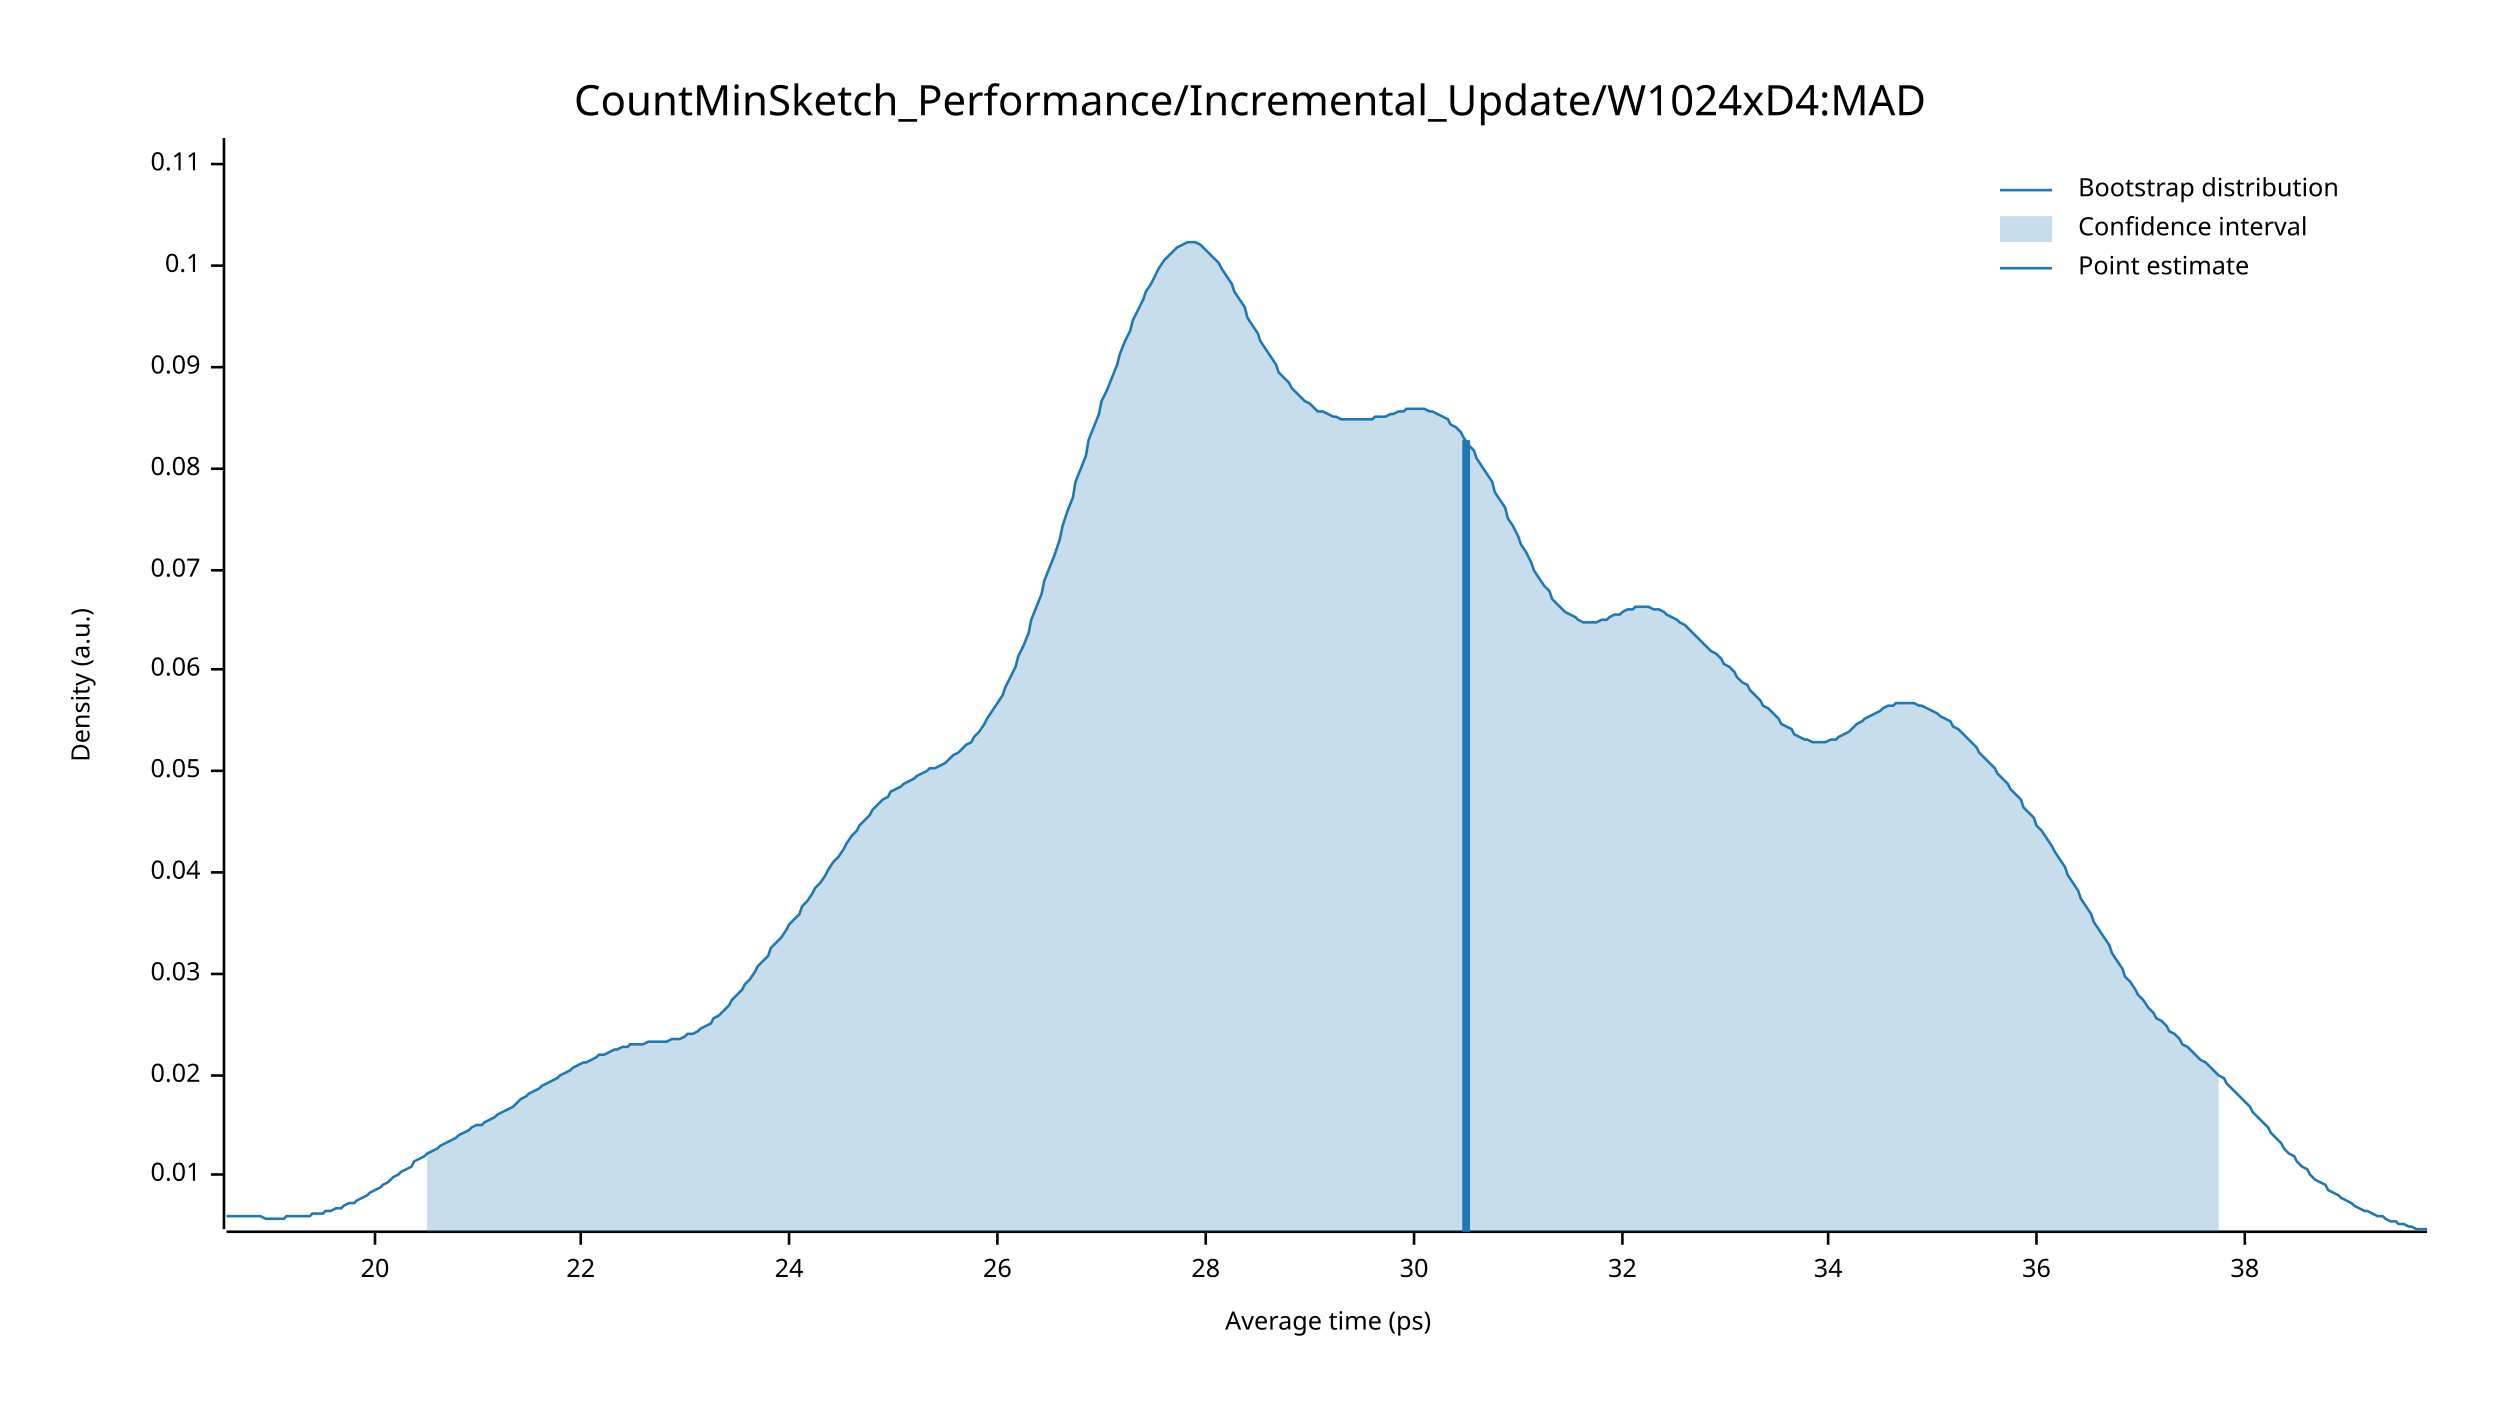
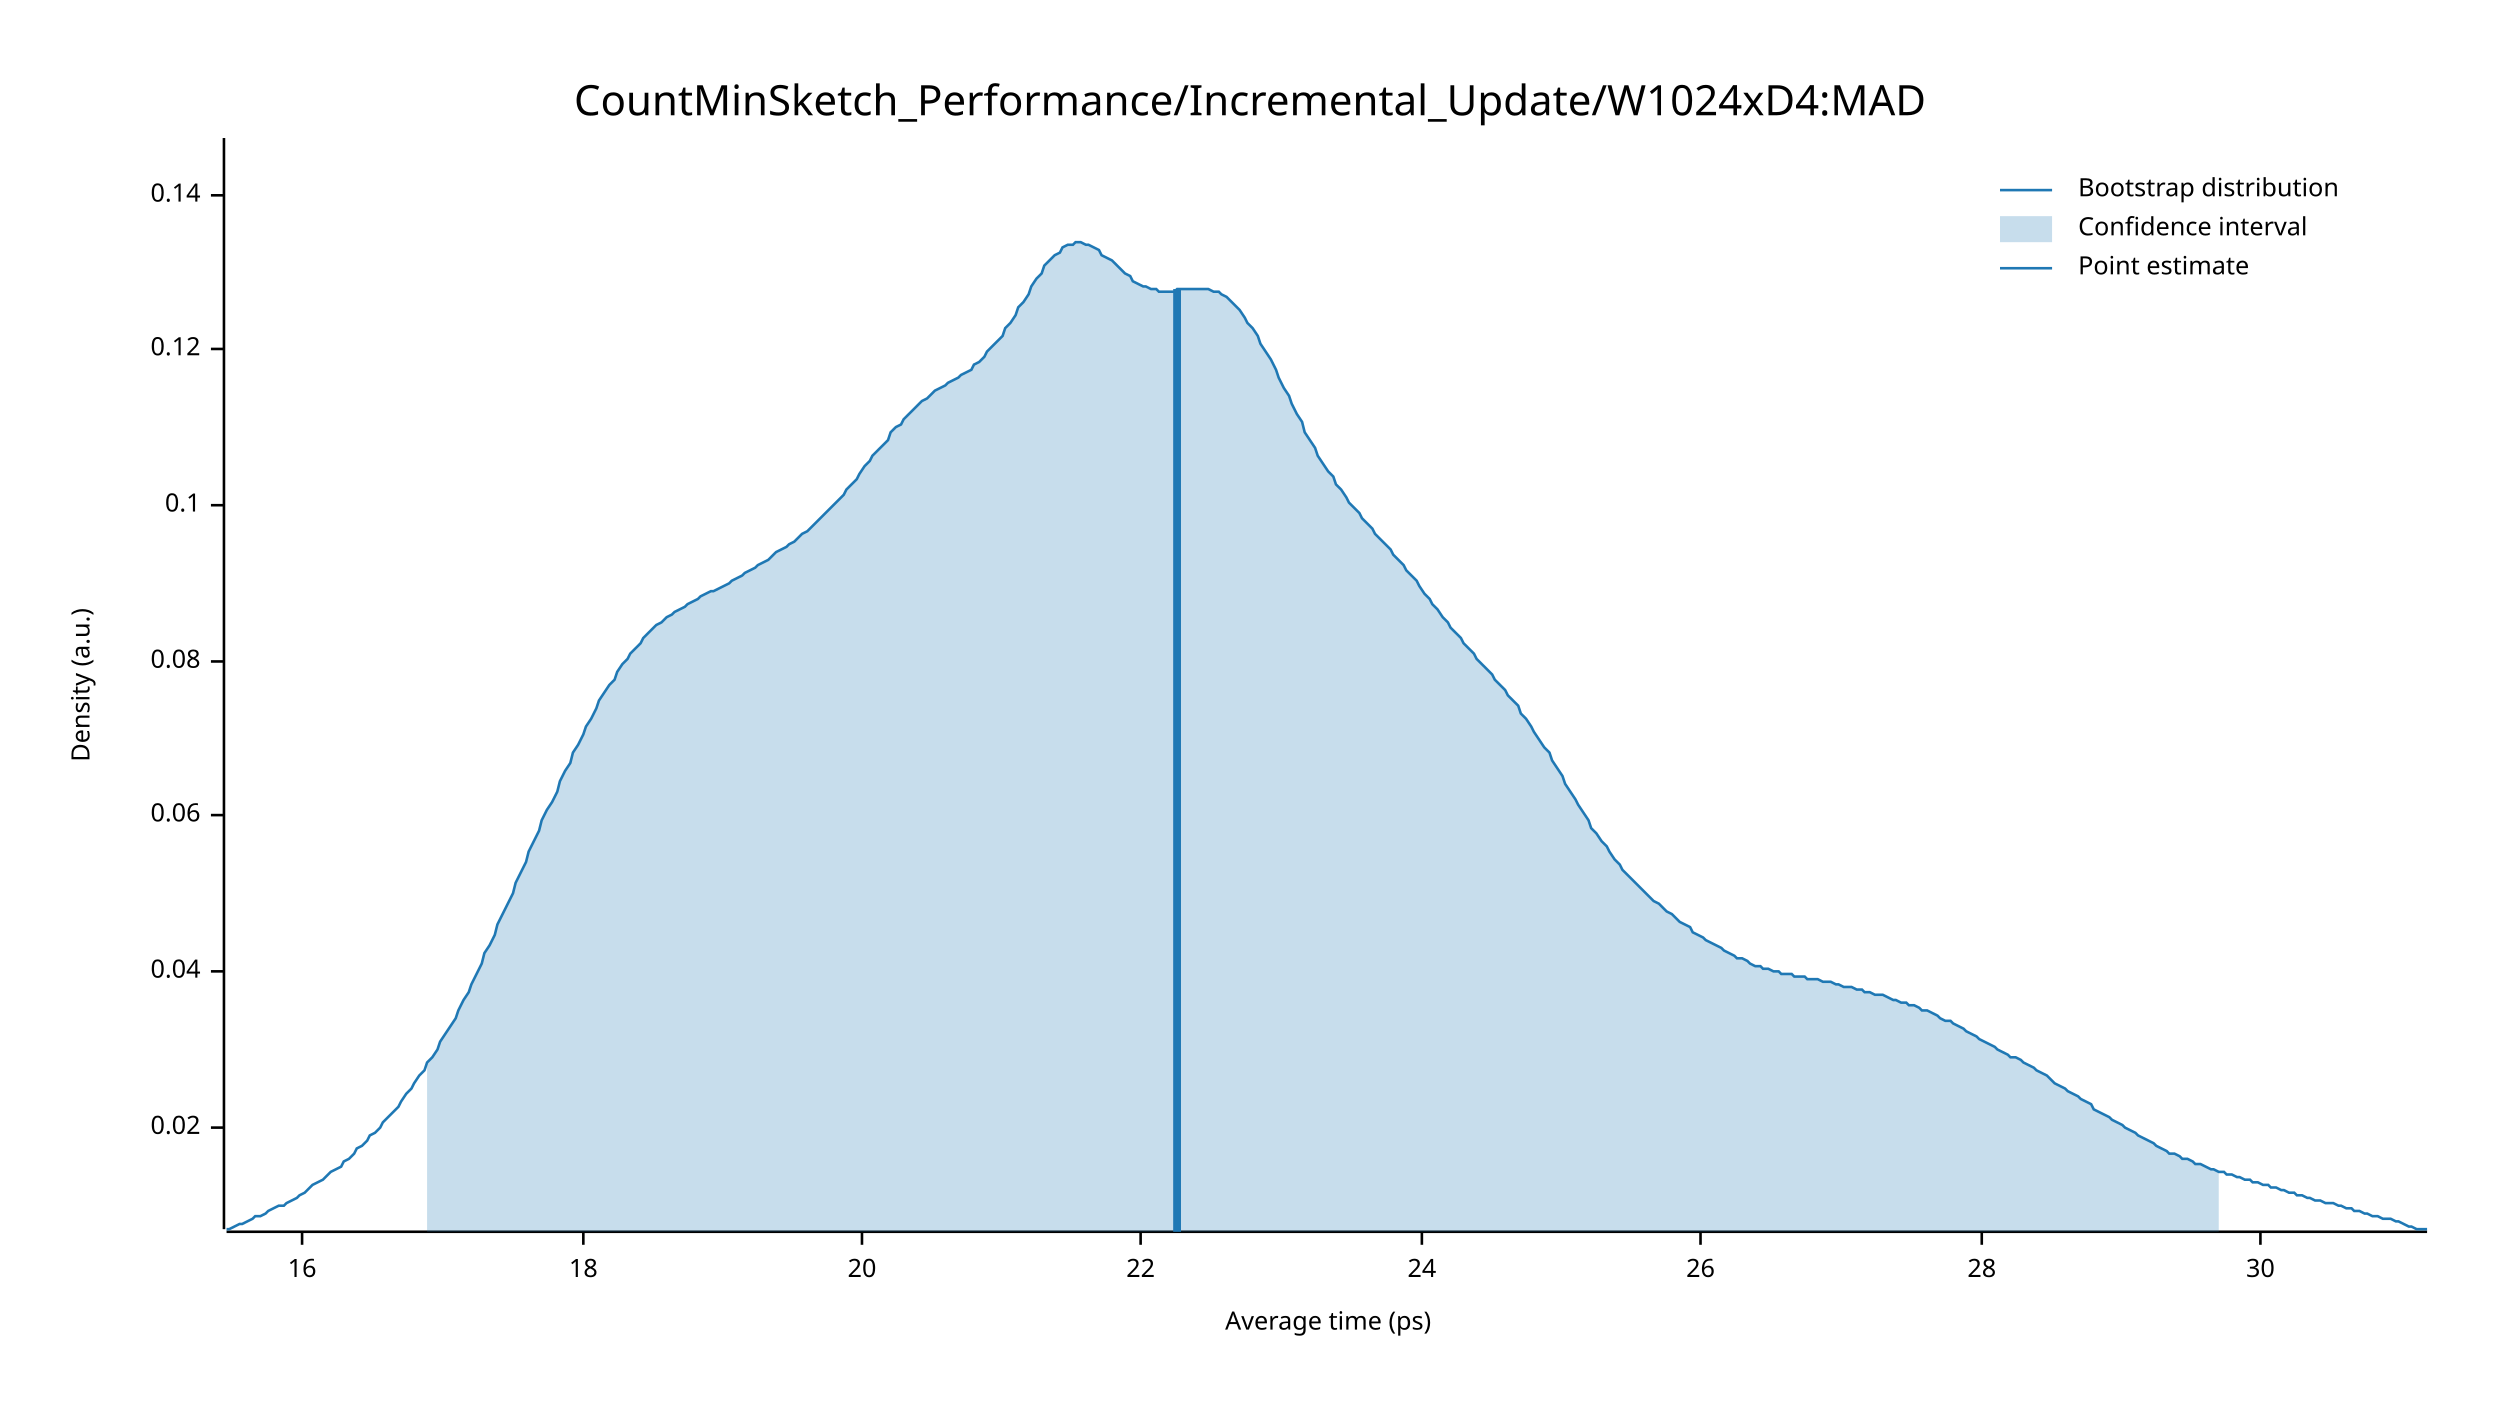
<svg xmlns="http://www.w3.org/2000/svg" width="960" height="540" viewBox="0 0 960 540">
  <text x="480" y="32" dy="0.76em" text-anchor="middle" font-family="sans-serif" font-size="16.129" opacity="1" fill="#000000">
CountMinSketch_Performance/Incremental_Update/W1024xD4:MAD
</text>
  <text x="27" y="263" dy="0.76em" text-anchor="middle" font-family="sans-serif" font-size="9.677" opacity="1" fill="#000000" transform="rotate(270, 27, 263)">
Density (a.u.)
</text>
  <text x="510" y="513" dy="-0.5ex" text-anchor="middle" font-family="sans-serif" font-size="9.677" opacity="1" fill="#000000">
Average time (ps)
</text>
  <polyline fill="none" opacity="1" stroke="#000000" stroke-width="1" points="86,53 86,472 " />
-   <text x="77" y="451" dy="0.5ex" text-anchor="end" font-family="sans-serif" font-size="9.677" opacity="1" fill="#000000">
- 0.01
- </text>
-   <polyline fill="none" opacity="1" stroke="#000000" stroke-width="1" points="81,451 86,451 " />
-   <text x="77" y="413" dy="0.5ex" text-anchor="end" font-family="sans-serif" font-size="9.677" opacity="1" fill="#000000">
+   <text x="77" y="433" dy="0.5ex" text-anchor="end" font-family="sans-serif" font-size="9.677" opacity="1" fill="#000000">
0.02
</text>
-   <polyline fill="none" opacity="1" stroke="#000000" stroke-width="1" points="81,413 86,413 " />
-   <text x="77" y="374" dy="0.5ex" text-anchor="end" font-family="sans-serif" font-size="9.677" opacity="1" fill="#000000">
- 0.03
- </text>
-   <polyline fill="none" opacity="1" stroke="#000000" stroke-width="1" points="81,374 86,374 " />
-   <text x="77" y="335" dy="0.5ex" text-anchor="end" font-family="sans-serif" font-size="9.677" opacity="1" fill="#000000">
+   <polyline fill="none" opacity="1" stroke="#000000" stroke-width="1" points="81,433 86,433 " />
+   <text x="77" y="373" dy="0.5ex" text-anchor="end" font-family="sans-serif" font-size="9.677" opacity="1" fill="#000000">
0.04
</text>
-   <polyline fill="none" opacity="1" stroke="#000000" stroke-width="1" points="81,335 86,335 " />
-   <text x="77" y="296" dy="0.5ex" text-anchor="end" font-family="sans-serif" font-size="9.677" opacity="1" fill="#000000">
- 0.05
- </text>
-   <polyline fill="none" opacity="1" stroke="#000000" stroke-width="1" points="81,296 86,296 " />
-   <text x="77" y="257" dy="0.5ex" text-anchor="end" font-family="sans-serif" font-size="9.677" opacity="1" fill="#000000">
+   <polyline fill="none" opacity="1" stroke="#000000" stroke-width="1" points="81,373 86,373 " />
+   <text x="77" y="313" dy="0.5ex" text-anchor="end" font-family="sans-serif" font-size="9.677" opacity="1" fill="#000000">
0.06
</text>
-   <polyline fill="none" opacity="1" stroke="#000000" stroke-width="1" points="81,257 86,257 " />
-   <text x="77" y="219" dy="0.5ex" text-anchor="end" font-family="sans-serif" font-size="9.677" opacity="1" fill="#000000">
- 0.07
- </text>
-   <polyline fill="none" opacity="1" stroke="#000000" stroke-width="1" points="81,219 86,219 " />
-   <text x="77" y="180" dy="0.5ex" text-anchor="end" font-family="sans-serif" font-size="9.677" opacity="1" fill="#000000">
+   <polyline fill="none" opacity="1" stroke="#000000" stroke-width="1" points="81,313 86,313 " />
+   <text x="77" y="254" dy="0.5ex" text-anchor="end" font-family="sans-serif" font-size="9.677" opacity="1" fill="#000000">
0.08
</text>
-   <polyline fill="none" opacity="1" stroke="#000000" stroke-width="1" points="81,180 86,180 " />
-   <text x="77" y="141" dy="0.5ex" text-anchor="end" font-family="sans-serif" font-size="9.677" opacity="1" fill="#000000">
- 0.09
- </text>
-   <polyline fill="none" opacity="1" stroke="#000000" stroke-width="1" points="81,141 86,141 " />
-   <text x="77" y="102" dy="0.5ex" text-anchor="end" font-family="sans-serif" font-size="9.677" opacity="1" fill="#000000">
+   <polyline fill="none" opacity="1" stroke="#000000" stroke-width="1" points="81,254 86,254 " />
+   <text x="77" y="194" dy="0.5ex" text-anchor="end" font-family="sans-serif" font-size="9.677" opacity="1" fill="#000000">
0.1
</text>
-   <polyline fill="none" opacity="1" stroke="#000000" stroke-width="1" points="81,102 86,102 " />
-   <text x="77" y="63" dy="0.5ex" text-anchor="end" font-family="sans-serif" font-size="9.677" opacity="1" fill="#000000">
- 0.11
+   <polyline fill="none" opacity="1" stroke="#000000" stroke-width="1" points="81,194 86,194 " />
+   <text x="77" y="134" dy="0.5ex" text-anchor="end" font-family="sans-serif" font-size="9.677" opacity="1" fill="#000000">
+ 0.12
</text>
-   <polyline fill="none" opacity="1" stroke="#000000" stroke-width="1" points="81,63 86,63 " />
+   <polyline fill="none" opacity="1" stroke="#000000" stroke-width="1" points="81,134 86,134 " />
+   <text x="77" y="75" dy="0.5ex" text-anchor="end" font-family="sans-serif" font-size="9.677" opacity="1" fill="#000000">
+ 0.14
+ </text>
+   <polyline fill="none" opacity="1" stroke="#000000" stroke-width="1" points="81,75 86,75 " />
  <polyline fill="none" opacity="1" stroke="#000000" stroke-width="1" points="87,473 932,473 " />
-   <text x="144" y="483" dy="0.76em" text-anchor="middle" font-family="sans-serif" font-size="9.677" opacity="1" fill="#000000">
+   <text x="116" y="483" dy="0.76em" text-anchor="middle" font-family="sans-serif" font-size="9.677" opacity="1" fill="#000000">
+ 16
+ </text>
+   <polyline fill="none" opacity="1" stroke="#000000" stroke-width="1" points="116,473 116,478 " />
+   <text x="224" y="483" dy="0.76em" text-anchor="middle" font-family="sans-serif" font-size="9.677" opacity="1" fill="#000000">
+ 18
+ </text>
+   <polyline fill="none" opacity="1" stroke="#000000" stroke-width="1" points="224,473 224,478 " />
+   <text x="331" y="483" dy="0.76em" text-anchor="middle" font-family="sans-serif" font-size="9.677" opacity="1" fill="#000000">
20
</text>
-   <polyline fill="none" opacity="1" stroke="#000000" stroke-width="1" points="144,473 144,478 " />
-   <text x="223" y="483" dy="0.76em" text-anchor="middle" font-family="sans-serif" font-size="9.677" opacity="1" fill="#000000">
+   <polyline fill="none" opacity="1" stroke="#000000" stroke-width="1" points="331,473 331,478 " />
+   <text x="438" y="483" dy="0.76em" text-anchor="middle" font-family="sans-serif" font-size="9.677" opacity="1" fill="#000000">
22
</text>
-   <polyline fill="none" opacity="1" stroke="#000000" stroke-width="1" points="223,473 223,478 " />
-   <text x="303" y="483" dy="0.76em" text-anchor="middle" font-family="sans-serif" font-size="9.677" opacity="1" fill="#000000">
+   <polyline fill="none" opacity="1" stroke="#000000" stroke-width="1" points="438,473 438,478 " />
+   <text x="546" y="483" dy="0.76em" text-anchor="middle" font-family="sans-serif" font-size="9.677" opacity="1" fill="#000000">
24
</text>
-   <polyline fill="none" opacity="1" stroke="#000000" stroke-width="1" points="303,473 303,478 " />
-   <text x="383" y="483" dy="0.76em" text-anchor="middle" font-family="sans-serif" font-size="9.677" opacity="1" fill="#000000">
+   <polyline fill="none" opacity="1" stroke="#000000" stroke-width="1" points="546,473 546,478 " />
+   <text x="653" y="483" dy="0.76em" text-anchor="middle" font-family="sans-serif" font-size="9.677" opacity="1" fill="#000000">
26
</text>
-   <polyline fill="none" opacity="1" stroke="#000000" stroke-width="1" points="383,473 383,478 " />
-   <text x="463" y="483" dy="0.76em" text-anchor="middle" font-family="sans-serif" font-size="9.677" opacity="1" fill="#000000">
+   <polyline fill="none" opacity="1" stroke="#000000" stroke-width="1" points="653,473 653,478 " />
+   <text x="761" y="483" dy="0.76em" text-anchor="middle" font-family="sans-serif" font-size="9.677" opacity="1" fill="#000000">
28
</text>
-   <polyline fill="none" opacity="1" stroke="#000000" stroke-width="1" points="463,473 463,478 " />
-   <text x="543" y="483" dy="0.76em" text-anchor="middle" font-family="sans-serif" font-size="9.677" opacity="1" fill="#000000">
+   <polyline fill="none" opacity="1" stroke="#000000" stroke-width="1" points="761,473 761,478 " />
+   <text x="868" y="483" dy="0.76em" text-anchor="middle" font-family="sans-serif" font-size="9.677" opacity="1" fill="#000000">
30
</text>
-   <polyline fill="none" opacity="1" stroke="#000000" stroke-width="1" points="543,473 543,478 " />
-   <text x="623" y="483" dy="0.76em" text-anchor="middle" font-family="sans-serif" font-size="9.677" opacity="1" fill="#000000">
- 32
- </text>
-   <polyline fill="none" opacity="1" stroke="#000000" stroke-width="1" points="623,473 623,478 " />
-   <text x="702" y="483" dy="0.76em" text-anchor="middle" font-family="sans-serif" font-size="9.677" opacity="1" fill="#000000">
- 34
- </text>
-   <polyline fill="none" opacity="1" stroke="#000000" stroke-width="1" points="702,473 702,478 " />
-   <text x="782" y="483" dy="0.76em" text-anchor="middle" font-family="sans-serif" font-size="9.677" opacity="1" fill="#000000">
- 36
- </text>
-   <polyline fill="none" opacity="1" stroke="#000000" stroke-width="1" points="782,473 782,478 " />
-   <text x="862" y="483" dy="0.76em" text-anchor="middle" font-family="sans-serif" font-size="9.677" opacity="1" fill="#000000">
- 38
- </text>
-   <polyline fill="none" opacity="1" stroke="#000000" stroke-width="1" points="862,473 862,478 " />
-   <polyline fill="none" opacity="1" stroke="#1F78B4" stroke-width="1" points="87,467 88,467 90,467 92,467 93,467 95,467 97,467 98,467 100,467 102,468 103,468 105,468 107,468 109,468 110,467 112,467 114,467 115,467 117,467 119,467 120,466 122,466 124,466 125,465 127,465 129,464 131,464 132,463 134,462 136,462 137,461 139,460 141,459 142,458 144,457 146,456 147,455 149,454 151,452 153,451 154,450 156,449 158,448 159,446 161,445 163,444 164,443 166,442 168,441 169,440 171,439 173,438 175,437 176,436 178,435 180,434 181,433 183,432 185,432 186,431 188,430 190,429 191,428 193,427 195,426 197,425 198,424 200,422 202,421 203,420 205,419 207,418 208,417 210,416 212,415 214,414 215,413 217,412 219,411 220,410 222,409 224,408 225,408 227,407 229,406 230,405 232,405 234,404 236,403 237,403 239,402 241,402 242,401 244,401 246,401 247,401 249,400 251,400 252,400 254,400 256,400 258,399 259,399 261,399 263,398 264,397 266,397 268,396 269,395 271,394 273,393 274,391 276,390 278,388 280,386 281,384 283,382 285,380 286,378 288,376 290,373 291,371 293,369 295,367 296,364 298,362 300,360 302,357 303,355 305,353 307,351 308,348 310,346 312,343 313,341 315,339 317,336 318,334 320,331 322,329 324,326 325,324 327,321 329,319 330,317 332,315 334,313 335,311 337,309 339,307 341,306 342,304 344,303 346,302 347,301 349,300 351,299 352,298 354,297 356,296 357,295 359,295 361,294 363,293 364,292 366,290 368,289 369,288 371,286 373,285 374,283 376,281 378,278 379,276 381,273 383,270 385,267 386,264 388,260 390,256 391,252 393,248 395,243 396,238 398,233 400,228 401,223 403,218 405,213 407,207 408,202 410,196 412,191 413,185 415,180 417,175 418,169 420,164 422,159 423,154 425,150 427,145 429,140 430,136 432,131 434,127 435,123 437,119 439,115 440,112 442,109 444,105 445,103 447,100 449,98 451,96 452,95 454,94 456,93 457,93 459,93 461,94 462,95 464,97 466,99 468,101 469,103 471,106 473,109 474,112 476,115 478,118 479,122 481,125 483,128 484,131 486,134 488,137 490,140 491,143 493,145 495,147 496,149 498,151 500,153 501,154 503,155 505,157 506,158 508,158 510,159 512,160 513,160 515,161 517,161 518,161 520,161 522,161 523,161 525,161 527,161 528,160 530,160 532,160 534,159 535,159 537,158 539,158 540,157 542,157 544,157 545,157 547,157 549,158 550,158 552,159 554,160 556,161 557,163 559,164 561,166 562,168 564,171 566,173 567,176 569,179 571,182 573,185 574,189 576,192 578,195 579,199 581,202 583,206 584,209 586,212 588,216 589,219 591,222 593,225 595,227 596,230 598,232 600,234 601,235 603,236 605,237 606,238 608,239 610,239 611,239 613,239 615,238 617,238 618,237 620,236 622,236 623,235 625,234 627,234 628,233 630,233 632,233 633,233 635,234 637,234 639,235 640,236 642,237 644,238 645,239 647,240 649,242 650,243 652,245 654,247 655,248 657,250 659,251 661,253 662,255 664,256 666,258 667,260 669,262 671,263 672,265 674,267 676,269 677,271 679,272 681,274 683,276 684,278 686,279 688,280 689,282 691,283 693,284 694,284 696,285 698,285 700,285 701,285 703,284 705,284 706,283 708,282 710,281 711,280 713,278 715,277 716,276 718,275 720,274 722,273 723,272 725,271 727,271 728,270 730,270 732,270 733,270 735,270 737,271 738,271 740,272 742,273 744,274 745,275 747,276 749,277 750,279 752,280 754,282 755,283 757,285 759,287 760,289 762,291 764,293 766,295 767,297 769,299 771,301 772,303 774,305 776,307 777,310 779,312 781,314 782,317 784,319 786,322 788,325 789,327 791,330 793,333 794,336 796,339 798,342 799,345 801,348 803,351 804,354 806,357 808,360 810,363 811,366 813,369 815,372 816,375 818,377 820,380 821,382 823,384 825,387 827,389 828,391 830,392 832,394 833,396 835,397 837,399 838,401 840,402 842,404 843,405 845,407 847,408 849,410 850,411 852,413 854,414 855,416 857,418 859,420 860,421 862,423 864,425 865,427 867,429 869,431 871,433 872,435 874,437 876,439 877,441 879,443 881,444 882,446 884,448 886,449 887,451 889,453 891,454 893,455 894,457 896,458 898,459 899,460 901,461 903,462 904,463 906,464 908,465 909,465 911,466 913,467 915,467 916,468 918,469 920,469 921,470 923,470 925,471 926,471 928,472 930,472 932,472 " />
-   <polygon opacity="0.25" fill="#1F78B4" points="164,443 166,442 168,441 169,440 171,439 173,438 175,437 176,436 178,435 180,434 181,433 183,432 185,432 186,431 188,430 190,429 191,428 193,427 195,426 197,425 198,424 200,422 202,421 203,420 205,419 207,418 208,417 210,416 212,415 214,414 215,413 217,412 219,411 220,410 222,409 224,408 225,408 227,407 229,406 230,405 232,405 234,404 236,403 237,403 239,402 241,402 242,401 244,401 246,401 247,401 249,400 251,400 252,400 254,400 256,400 258,399 259,399 261,399 263,398 264,397 266,397 268,396 269,395 271,394 273,393 274,391 276,390 278,388 280,386 281,384 283,382 285,380 286,378 288,376 290,373 291,371 293,369 295,367 296,364 298,362 300,360 302,357 303,355 305,353 307,351 308,348 310,346 312,343 313,341 315,339 317,336 318,334 320,331 322,329 324,326 325,324 327,321 329,319 330,317 332,315 334,313 335,311 337,309 339,307 341,306 342,304 344,303 346,302 347,301 349,300 351,299 352,298 354,297 356,296 357,295 359,295 361,294 363,293 364,292 366,290 368,289 369,288 371,286 373,285 374,283 376,281 378,278 379,276 381,273 383,270 385,267 386,264 388,260 390,256 391,252 393,248 395,243 396,238 398,233 400,228 401,223 403,218 405,213 407,207 408,202 410,196 412,191 413,185 415,180 417,175 418,169 420,164 422,159 423,154 425,150 427,145 429,140 430,136 432,131 434,127 435,123 437,119 439,115 440,112 442,109 444,105 445,103 447,100 449,98 451,96 452,95 454,94 456,93 457,93 459,93 461,94 462,95 464,97 466,99 468,101 469,103 471,106 473,109 474,112 476,115 478,118 479,122 481,125 483,128 484,131 486,134 488,137 490,140 491,143 493,145 495,147 496,149 498,151 500,153 501,154 503,155 505,157 506,158 508,158 510,159 512,160 513,160 515,161 517,161 518,161 520,161 522,161 523,161 525,161 527,161 528,160 530,160 532,160 534,159 535,159 537,158 539,158 540,157 542,157 544,157 545,157 547,157 549,158 550,158 552,159 554,160 556,161 557,163 559,164 561,166 562,168 564,171 566,173 567,176 569,179 571,182 573,185 574,189 576,192 578,195 579,199 581,202 583,206 584,209 586,212 588,216 589,219 591,222 593,225 595,227 596,230 598,232 600,234 601,235 603,236 605,237 606,238 608,239 610,239 611,239 613,239 615,238 617,238 618,237 620,236 622,236 623,235 625,234 627,234 628,233 630,233 632,233 633,233 635,234 637,234 639,235 640,236 642,237 644,238 645,239 647,240 649,242 650,243 652,245 654,247 655,248 657,250 659,251 661,253 662,255 664,256 666,258 667,260 669,262 671,263 672,265 674,267 676,269 677,271 679,272 681,274 683,276 684,278 686,279 688,280 689,282 691,283 693,284 694,284 696,285 698,285 700,285 701,285 703,284 705,284 706,283 708,282 710,281 711,280 713,278 715,277 716,276 718,275 720,274 722,273 723,272 725,271 727,271 728,270 730,270 732,270 733,270 735,270 737,271 738,271 740,272 742,273 744,274 745,275 747,276 749,277 750,279 752,280 754,282 755,283 757,285 759,287 760,289 762,291 764,293 766,295 767,297 769,299 771,301 772,303 774,305 776,307 777,310 779,312 781,314 782,317 784,319 786,322 788,325 789,327 791,330 793,333 794,336 796,339 798,342 799,345 801,348 803,351 804,354 806,357 808,360 810,363 811,366 813,369 815,372 816,375 818,377 820,380 821,382 823,384 825,387 827,389 828,391 830,392 832,394 833,396 835,397 837,399 838,401 840,402 842,404 843,405 845,407 847,408 849,410 850,411 852,413 852,473 164,473 " />
-   <polyline fill="none" opacity="1" stroke="#1F78B4" stroke-width="3" points="563,473 563,169 " />
+   <polyline fill="none" opacity="1" stroke="#000000" stroke-width="1" points="868,473 868,478 " />
+   <polyline fill="none" opacity="1" stroke="#1F78B4" stroke-width="1" points="87,472 88,472 90,471 92,470 93,470 95,469 97,468 98,467 100,467 102,466 103,465 105,464 107,463 109,463 110,462 112,461 114,460 115,459 117,458 119,456 120,455 122,454 124,453 125,452 127,450 129,449 131,448 132,446 134,445 136,443 137,441 139,440 141,438 142,436 144,435 146,433 147,431 149,429 151,427 153,425 154,423 156,420 158,418 159,416 161,413 163,411 164,408 166,406 168,403 169,400 171,397 173,394 175,391 176,388 178,384 180,381 181,378 183,374 185,370 186,366 188,363 190,359 191,355 193,351 195,347 197,343 198,339 200,335 202,331 203,327 205,323 207,319 208,315 210,311 212,308 214,304 215,300 217,296 219,293 220,289 222,286 224,282 225,279 227,276 229,272 230,269 232,266 234,263 236,261 237,258 239,255 241,253 242,251 244,249 246,247 247,245 249,243 251,241 252,240 254,239 256,237 258,236 259,235 261,234 263,233 264,232 266,231 268,230 269,229 271,228 273,227 274,227 276,226 278,225 280,224 281,223 283,222 285,221 286,220 288,219 290,218 291,217 293,216 295,215 296,214 298,212 300,211 302,210 303,209 305,208 307,206 308,205 310,204 312,202 313,201 315,199 317,197 318,196 320,194 322,192 324,190 325,188 327,186 329,184 330,182 332,179 334,177 335,175 337,173 339,171 341,169 342,166 344,164 346,163 347,161 349,159 351,157 352,156 354,154 356,153 357,152 359,150 361,149 363,148 364,147 366,146 368,145 369,144 371,143 373,142 374,140 376,139 378,137 379,135 381,133 383,131 385,129 386,126 388,124 390,121 391,118 393,116 395,113 396,110 398,107 400,105 401,102 403,100 405,98 407,97 408,95 410,94 412,94 413,93 415,93 417,94 418,94 420,95 422,96 423,98 425,99 427,100 429,102 430,103 432,105 434,106 435,108 437,109 439,110 440,110 442,111 444,111 445,112 447,112 449,112 451,112 452,111 454,111 456,111 457,111 459,111 461,111 462,111 464,111 466,112 468,112 469,113 471,114 473,116 474,117 476,119 478,122 479,124 481,126 483,129 484,132 486,135 488,138 490,142 491,145 493,149 495,152 496,155 498,159 500,162 501,166 503,169 505,172 506,175 508,178 510,181 512,183 513,186 515,188 517,191 518,193 520,195 522,197 523,199 525,201 527,203 528,205 530,207 532,209 534,211 535,213 537,215 539,217 540,219 542,221 544,223 545,225 547,228 549,230 550,232 552,234 554,237 556,239 557,241 559,243 561,245 562,247 564,249 566,251 567,253 569,255 571,257 573,259 574,261 576,263 578,265 579,267 581,269 583,271 584,274 586,276 588,279 589,281 591,284 593,287 595,289 596,292 598,295 600,298 601,301 603,304 605,307 606,309 608,312 610,315 611,318 613,320 615,323 617,325 618,327 620,330 622,332 623,334 625,336 627,338 628,339 630,341 632,343 633,344 635,346 637,347 639,349 640,350 642,351 644,353 645,354 647,355 649,356 650,358 652,359 654,360 655,361 657,362 659,363 661,364 662,365 664,366 666,367 667,368 669,368 671,369 672,370 674,371 676,371 677,372 679,372 681,373 683,373 684,374 686,374 688,374 689,375 691,375 693,375 694,376 696,376 698,376 700,377 701,377 703,377 705,378 706,378 708,379 710,379 711,379 713,380 715,380 716,381 718,381 720,382 722,382 723,382 725,383 727,384 728,384 730,385 732,385 733,386 735,386 737,387 738,388 740,388 742,389 744,390 745,391 747,392 749,392 750,393 752,394 754,395 755,396 757,397 759,398 760,399 762,400 764,401 766,402 767,403 769,404 771,405 772,406 774,406 776,407 777,408 779,409 781,410 782,411 784,412 786,413 788,415 789,416 791,417 793,418 794,419 796,420 798,421 799,422 801,423 803,424 804,426 806,427 808,428 810,429 811,430 813,431 815,432 816,433 818,434 820,435 821,436 823,437 825,438 827,439 828,440 830,441 832,442 833,443 835,443 837,444 838,445 840,445 842,446 843,447 845,447 847,448 849,449 850,449 852,450 854,450 855,451 857,451 859,452 860,452 862,453 864,453 865,454 867,454 869,455 871,455 872,456 874,456 876,457 877,457 879,458 881,458 882,459 884,459 886,460 887,460 889,461 891,461 893,462 894,462 896,462 898,463 899,463 901,464 903,464 904,465 906,465 908,466 909,466 911,467 913,467 915,468 916,468 918,468 920,469 921,469 923,470 925,471 926,471 928,472 930,472 932,472 " />
+   <polygon opacity="0.25" fill="#1F78B4" points="164,408 166,406 168,403 169,400 171,397 173,394 175,391 176,388 178,384 180,381 181,378 183,374 185,370 186,366 188,363 190,359 191,355 193,351 195,347 197,343 198,339 200,335 202,331 203,327 205,323 207,319 208,315 210,311 212,308 214,304 215,300 217,296 219,293 220,289 222,286 224,282 225,279 227,276 229,272 230,269 232,266 234,263 236,261 237,258 239,255 241,253 242,251 244,249 246,247 247,245 249,243 251,241 252,240 254,239 256,237 258,236 259,235 261,234 263,233 264,232 266,231 268,230 269,229 271,228 273,227 274,227 276,226 278,225 280,224 281,223 283,222 285,221 286,220 288,219 290,218 291,217 293,216 295,215 296,214 298,212 300,211 302,210 303,209 305,208 307,206 308,205 310,204 312,202 313,201 315,199 317,197 318,196 320,194 322,192 324,190 325,188 327,186 329,184 330,182 332,179 334,177 335,175 337,173 339,171 341,169 342,166 344,164 346,163 347,161 349,159 351,157 352,156 354,154 356,153 357,152 359,150 361,149 363,148 364,147 366,146 368,145 369,144 371,143 373,142 374,140 376,139 378,137 379,135 381,133 383,131 385,129 386,126 388,124 390,121 391,118 393,116 395,113 396,110 398,107 400,105 401,102 403,100 405,98 407,97 408,95 410,94 412,94 413,93 415,93 417,94 418,94 420,95 422,96 423,98 425,99 427,100 429,102 430,103 432,105 434,106 435,108 437,109 439,110 440,110 442,111 444,111 445,112 447,112 449,112 451,112 452,111 454,111 456,111 457,111 459,111 461,111 462,111 464,111 466,112 468,112 469,113 471,114 473,116 474,117 476,119 478,122 479,124 481,126 483,129 484,132 486,135 488,138 490,142 491,145 493,149 495,152 496,155 498,159 500,162 501,166 503,169 505,172 506,175 508,178 510,181 512,183 513,186 515,188 517,191 518,193 520,195 522,197 523,199 525,201 527,203 528,205 530,207 532,209 534,211 535,213 537,215 539,217 540,219 542,221 544,223 545,225 547,228 549,230 550,232 552,234 554,237 556,239 557,241 559,243 561,245 562,247 564,249 566,251 567,253 569,255 571,257 573,259 574,261 576,263 578,265 579,267 581,269 583,271 584,274 586,276 588,279 589,281 591,284 593,287 595,289 596,292 598,295 600,298 601,301 603,304 605,307 606,309 608,312 610,315 611,318 613,320 615,323 617,325 618,327 620,330 622,332 623,334 625,336 627,338 628,339 630,341 632,343 633,344 635,346 637,347 639,349 640,350 642,351 644,353 645,354 647,355 649,356 650,358 652,359 654,360 655,361 657,362 659,363 661,364 662,365 664,366 666,367 667,368 669,368 671,369 672,370 674,371 676,371 677,372 679,372 681,373 683,373 684,374 686,374 688,374 689,375 691,375 693,375 694,376 696,376 698,376 700,377 701,377 703,377 705,378 706,378 708,379 710,379 711,379 713,380 715,380 716,381 718,381 720,382 722,382 723,382 725,383 727,384 728,384 730,385 732,385 733,386 735,386 737,387 738,388 740,388 742,389 744,390 745,391 747,392 749,392 750,393 752,394 754,395 755,396 757,397 759,398 760,399 762,400 764,401 766,402 767,403 769,404 771,405 772,406 774,406 776,407 777,408 779,409 781,410 782,411 784,412 786,413 788,415 789,416 791,417 793,418 794,419 796,420 798,421 799,422 801,423 803,424 804,426 806,427 808,428 810,429 811,430 813,431 815,432 816,433 818,434 820,435 821,436 823,437 825,438 827,439 828,440 830,441 832,442 833,443 835,443 837,444 838,445 840,445 842,446 843,447 845,447 847,448 849,449 850,449 852,450 852,473 164,473 " />
+   <polyline fill="none" opacity="1" stroke="#1F78B4" stroke-width="3" points="452,473 452,111 " />
  <text x="798" y="68" dy="0.76em" text-anchor="start" font-family="sans-serif" font-size="9.677" opacity="1" fill="#000000">
Bootstrap distribution
</text>
  <text x="798" y="83" dy="0.76em" text-anchor="start" font-family="sans-serif" font-size="9.677" opacity="1" fill="#000000">
Confidence interval
</text>
  <text x="798" y="98" dy="0.76em" text-anchor="start" font-family="sans-serif" font-size="9.677" opacity="1" fill="#000000">
Point estimate
</text>
  <polyline fill="none" opacity="1" stroke="#1F78B4" stroke-width="1" points="768,73 788,73 " />
  <rect x="768" y="83" width="20" height="10" opacity="0.25" fill="#1F78B4" stroke="none" />
  <polyline fill="none" opacity="1" stroke="#1F78B4" stroke-width="1" points="768,103 788,103 " />
</svg>
